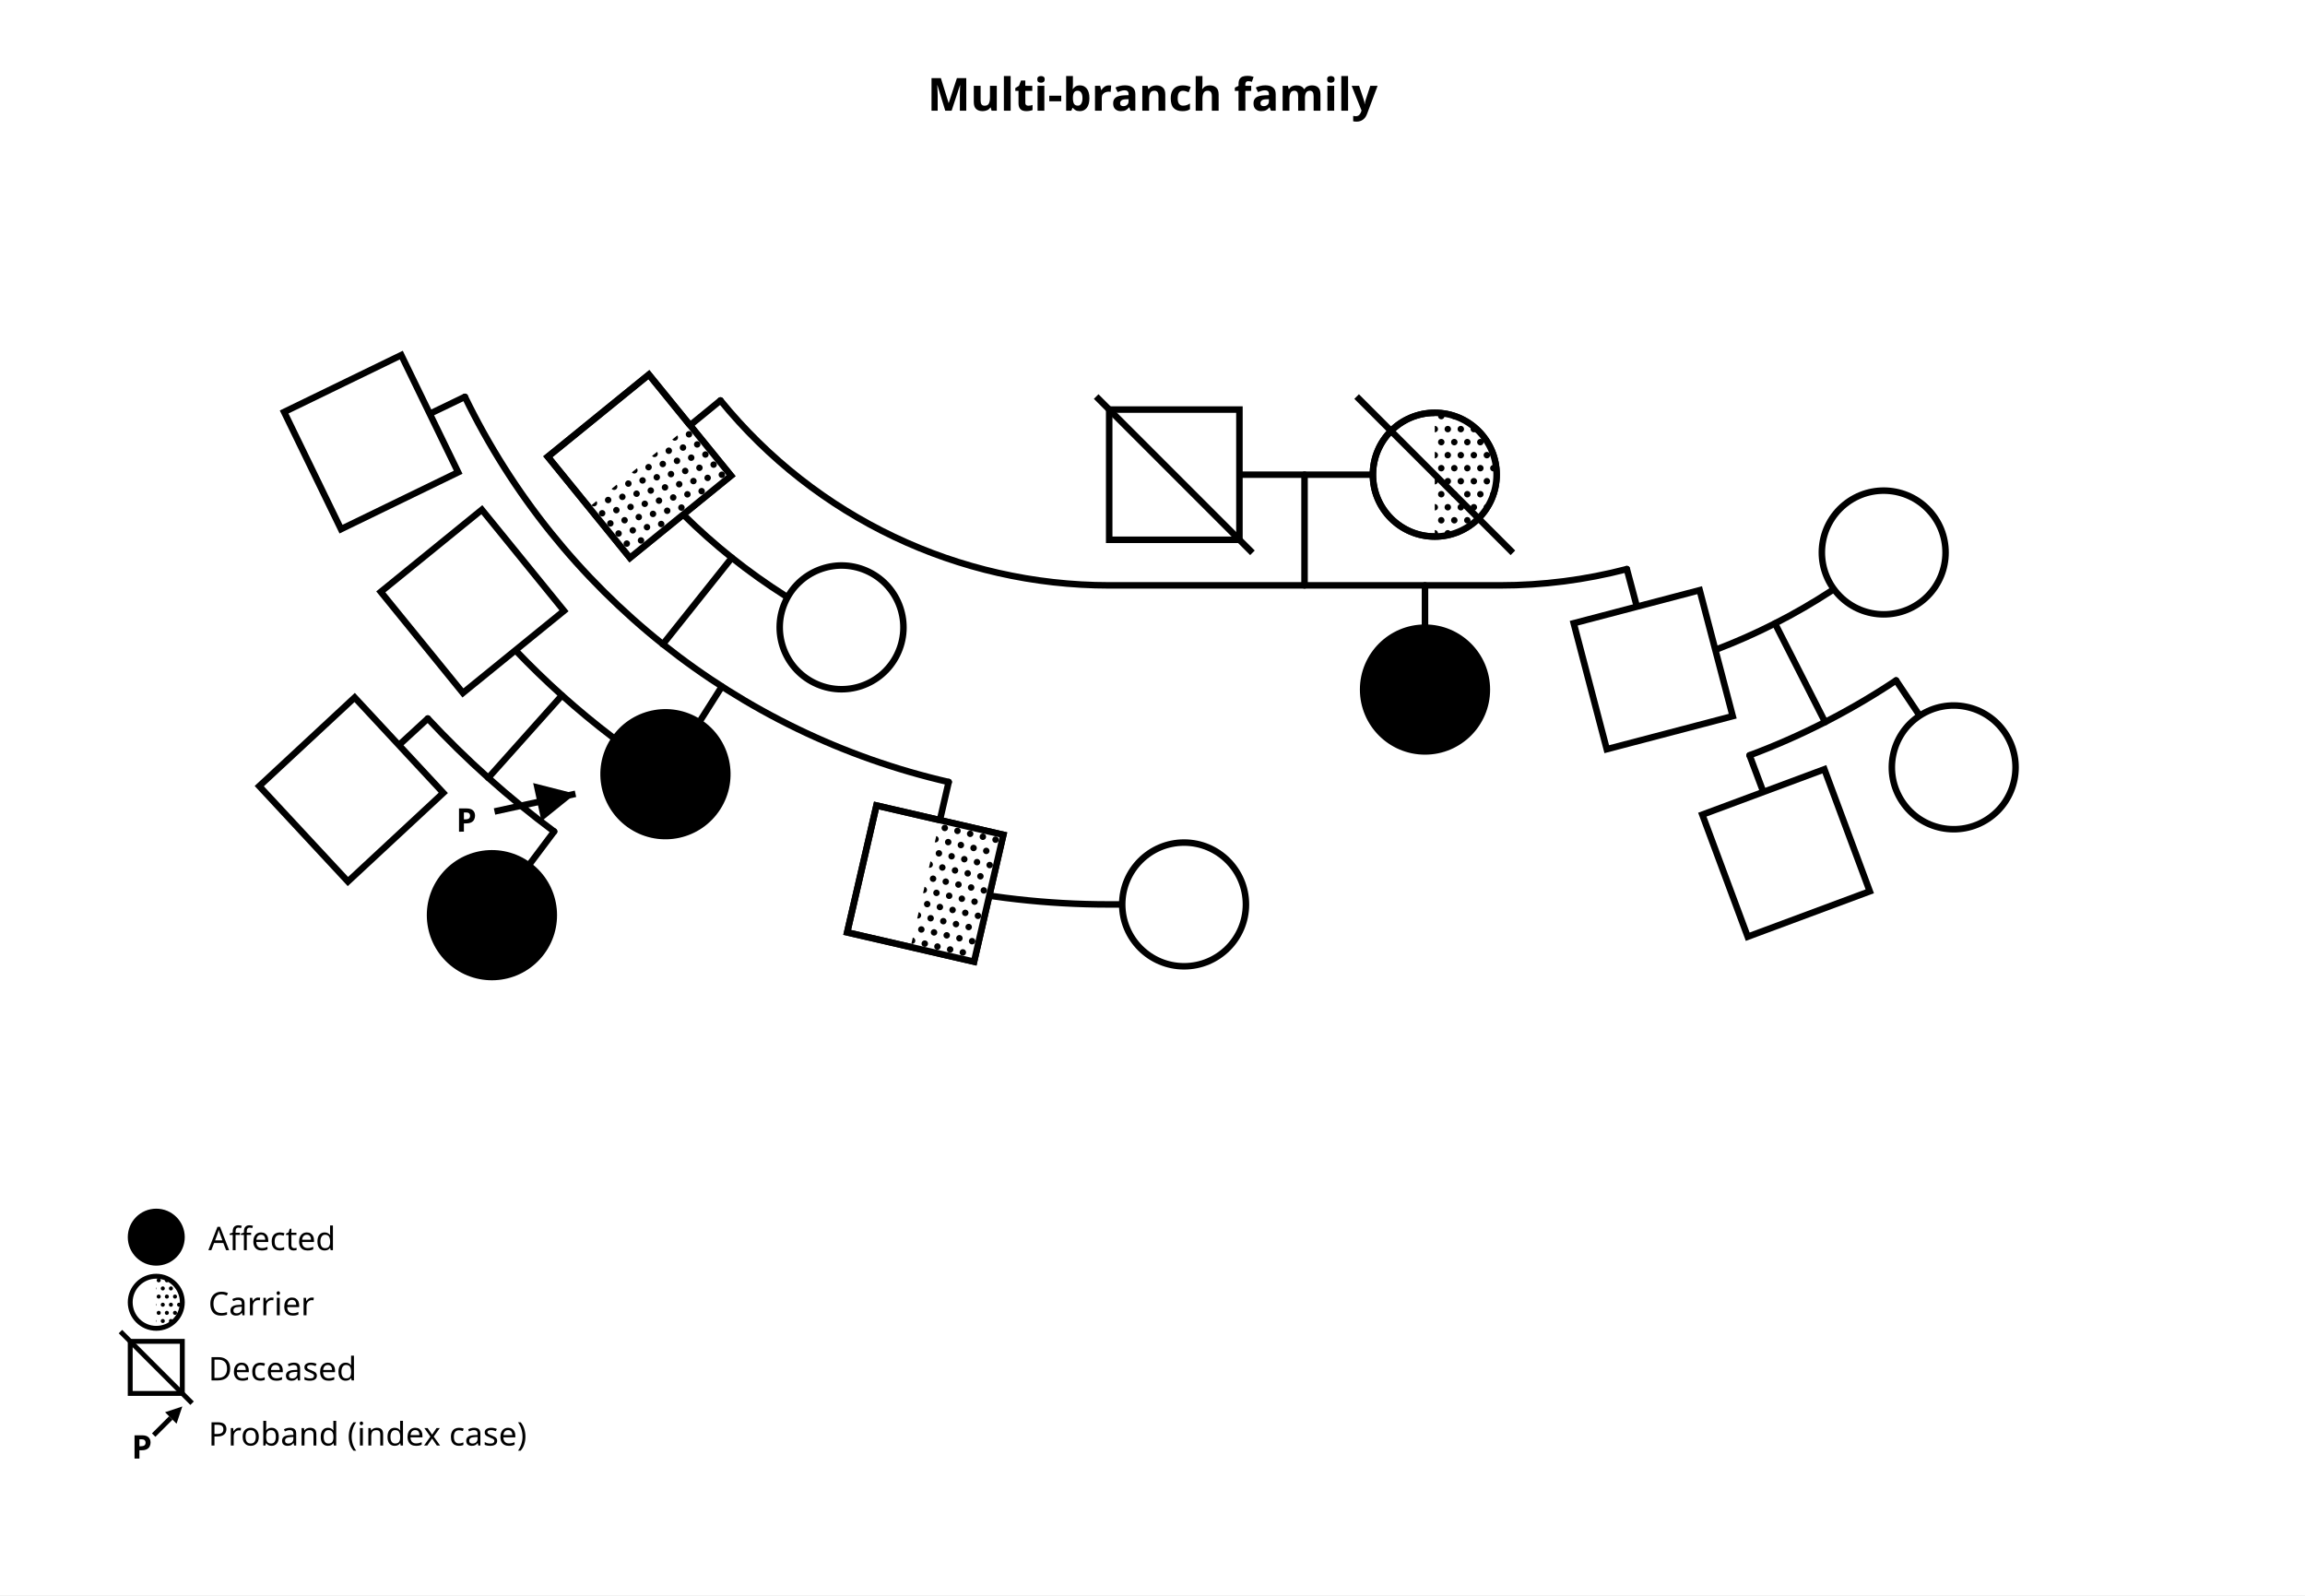
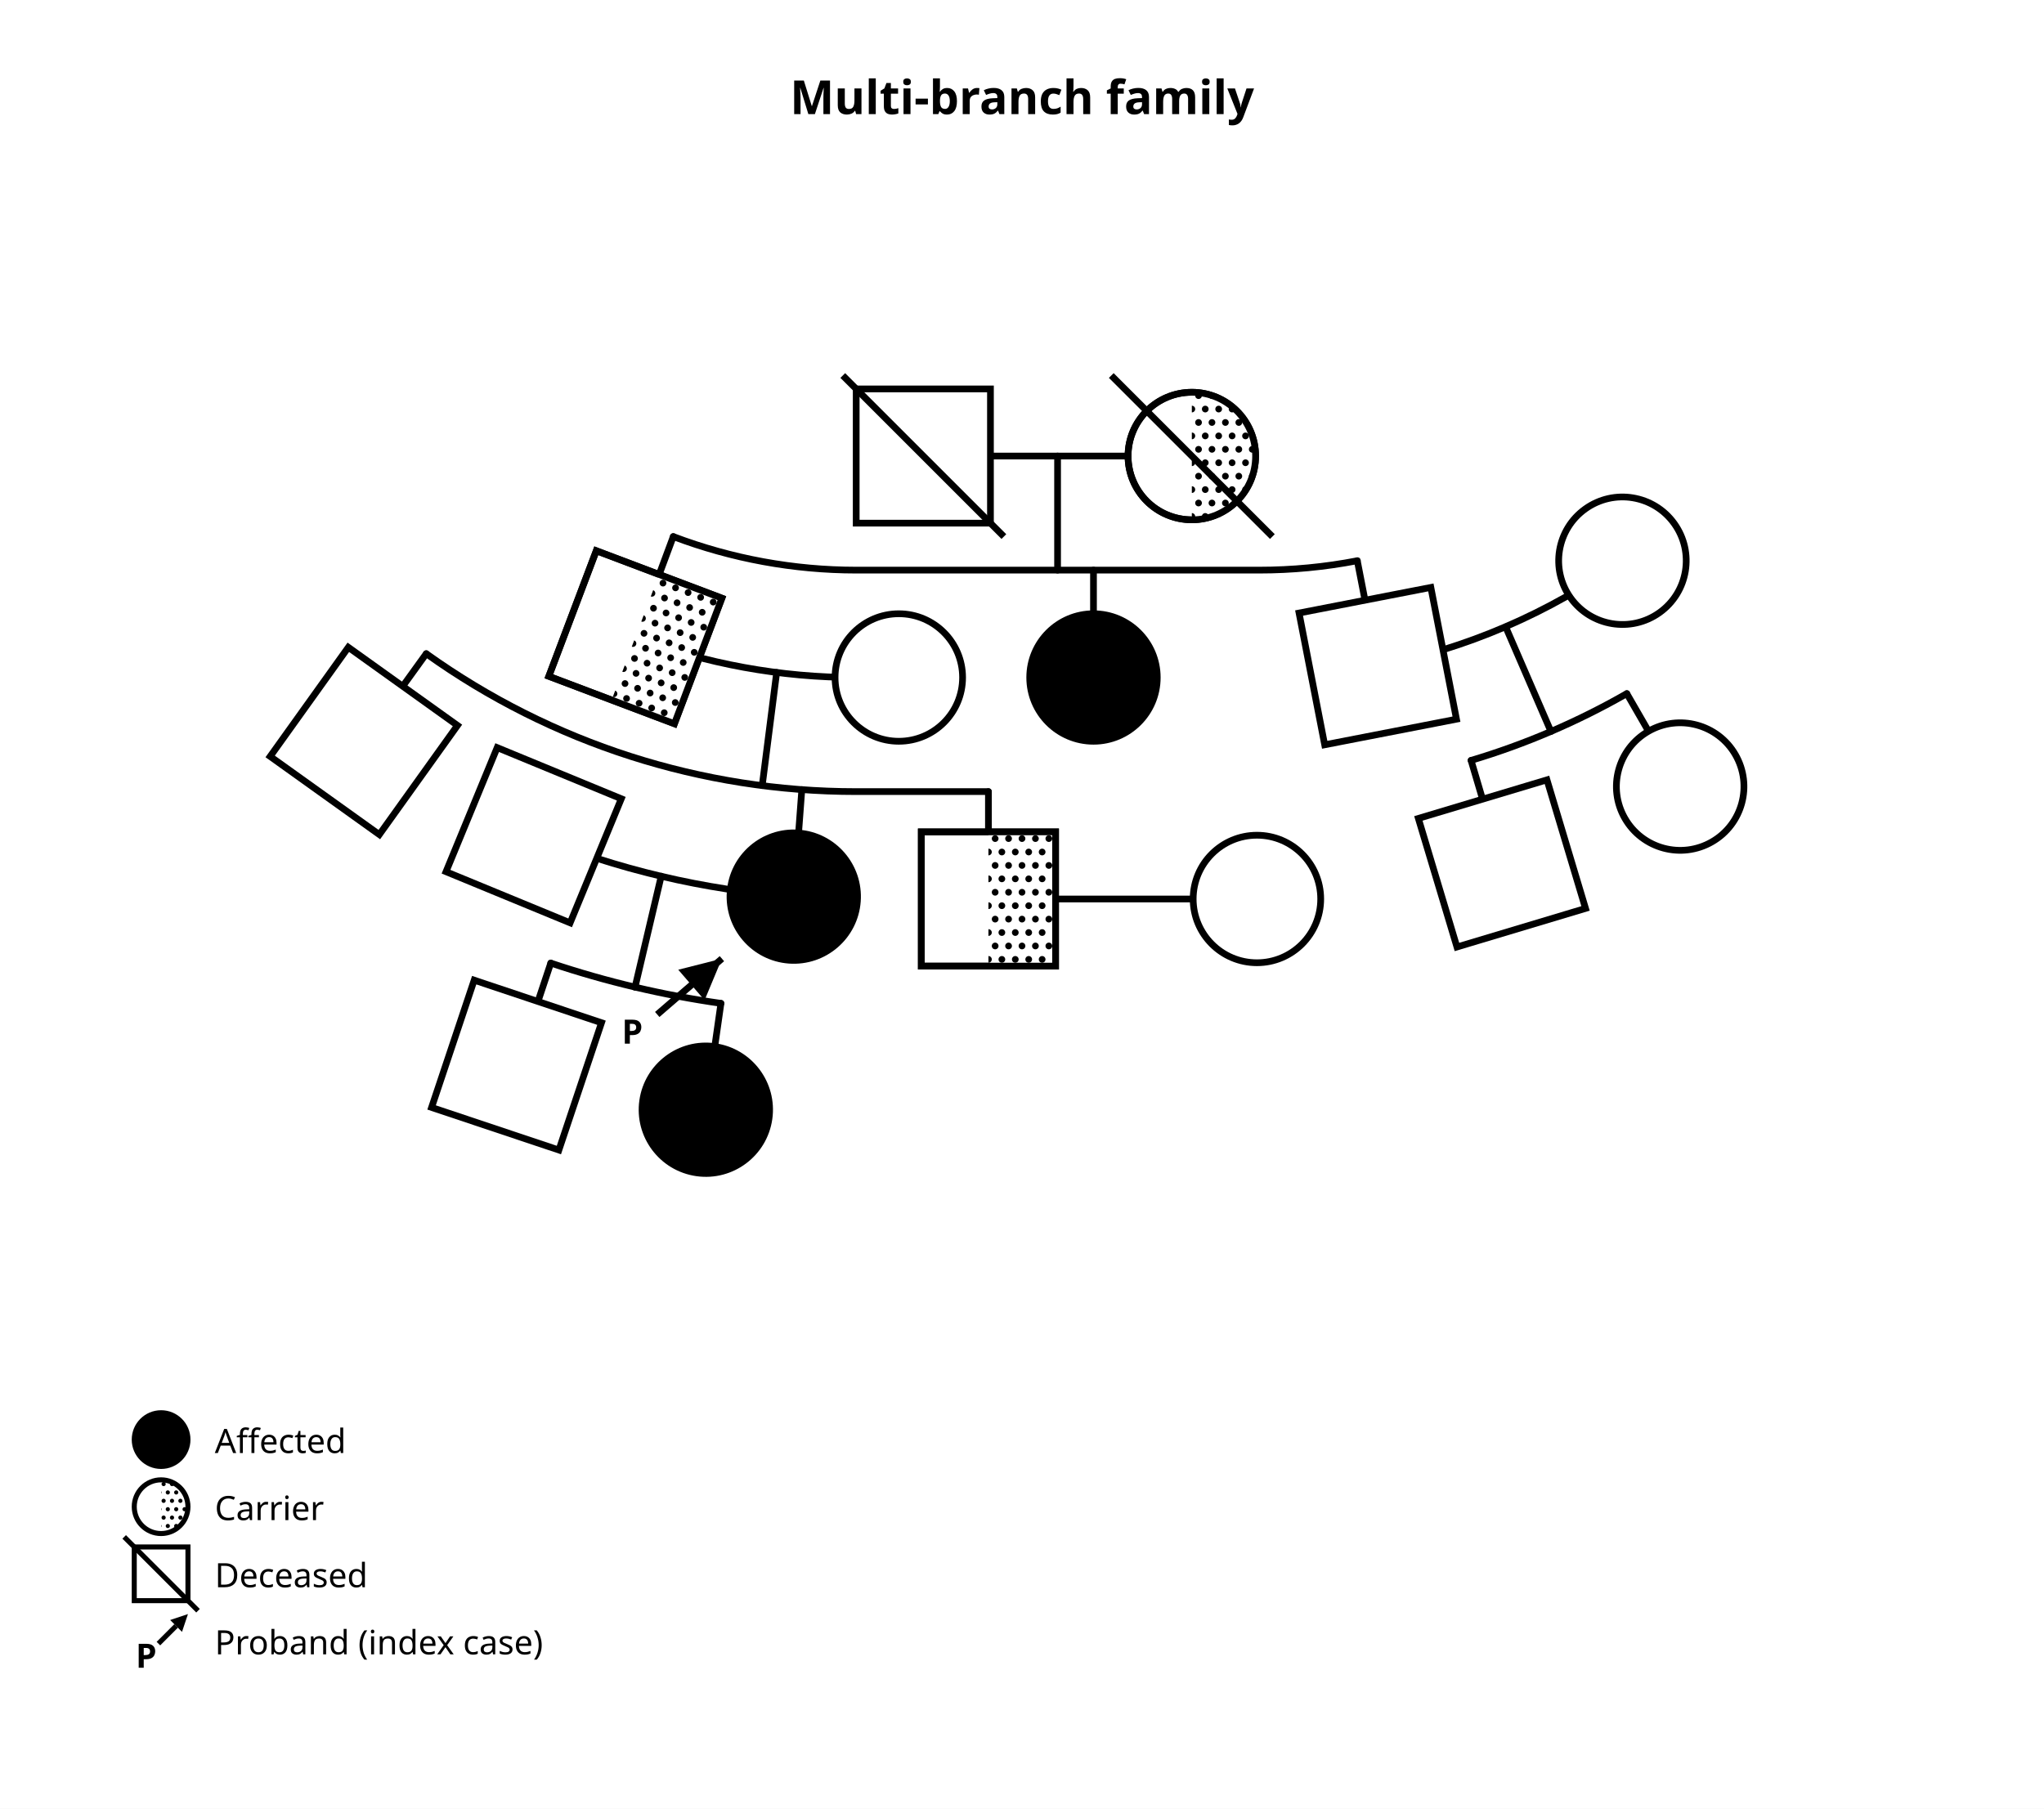
- <svg xmlns="http://www.w3.org/2000/svg" width="708" height="490" viewBox="0 0 708 490">
+ <svg xmlns="http://www.w3.org/2000/svg" width="609" height="539" viewBox="0 0 609 539">
  <defs>
    <marker id="proband-arrowhead" markerWidth="6" markerHeight="6" refX="6" refY="3" orient="auto">
      <path d="M 0 0 L 6 3 L 0 6 Z" fill="black" />
    </marker>
  </defs>
-   <rect width="708" height="490" fill="white" />
-   <text class="chart-title" x="354" y="34" text-anchor="middle" font-family="sans-serif" font-size="14" font-weight="bold" fill="black">Multi-branch family</text>
-   <g transform="translate(400.7 25.8)">
+   <rect width="609" height="539" fill="white" />
+   <text class="chart-title" x="304.5" y="34" text-anchor="middle" font-family="sans-serif" font-size="14" font-weight="bold" fill="black">Multi-branch family</text>
+   <g transform="translate(315.1 15.9)">
    <path d="M -40 120 L 40 120" fill="none" stroke="black" stroke-width="2" stroke-linecap="round" />
    <line x1="0" y1="120" x2="0" y2="154" fill="none" stroke="black" stroke-width="2" stroke-linecap="round" />
-     <path d="M -179.4 97.2 A 154 154 0 0 0 -60 154 L 60 154 A 154 154 0 0 0 99 149" fill="none" stroke="black" stroke-width="2" stroke-linecap="round" />
-     <line x1="-179.4" y1="97.2" x2="-188.7" y2="104.8" fill="none" stroke="black" stroke-width="2" stroke-linecap="round" />
-     <line x1="37" y1="154" x2="37" y2="166" fill="none" stroke="black" stroke-width="2" stroke-linecap="round" />
-     <line x1="99" y1="149" x2="102.1" y2="160.6" fill="none" stroke="black" stroke-width="2" stroke-linecap="round" />
-     <path d="M 107.1 179.9 A 186 186 0 0 0 177.9 143.9" fill="none" stroke="black" stroke-width="2" stroke-linecap="round" />
-     <line x1="144.5" y1="165.7" x2="159.9" y2="196" fill="none" stroke="black" stroke-width="2" stroke-linecap="round" />
-     <path d="M 136.7 206.2 A 220 220 0 0 0 181.7 183.2" fill="none" stroke="black" stroke-width="2" stroke-linecap="round" />
-     <line x1="136.7" y1="206.2" x2="140.9" y2="217.4" fill="none" stroke="black" stroke-width="2" stroke-linecap="round" />
-     <line x1="181.7" y1="183.2" x2="188.4" y2="193.2" fill="none" stroke="black" stroke-width="2" stroke-linecap="round" />
-     <path d="M -204.3 117.4 A 186 186 0 0 0 -142.2 166.9" fill="none" stroke="black" stroke-width="2" stroke-linecap="round" />
-     <line x1="-175.9" y1="145.5" x2="-197.1" y2="172.1" fill="none" stroke="black" stroke-width="2" stroke-linecap="round" />
-     <path d="M -257.9 96.1 A 220 220 0 0 0 -109.3 214.4" fill="none" stroke="black" stroke-width="2" stroke-linecap="round" />
-     <line x1="-257.9" y1="96.1" x2="-268.7" y2="101.3" fill="none" stroke="black" stroke-width="2" stroke-linecap="round" />
-     <line x1="-179" y1="185.1" x2="-185.4" y2="195.2" fill="none" stroke="black" stroke-width="2" stroke-linecap="round" />
-     <line x1="-109.3" y1="214.4" x2="-112" y2="226.1" fill="none" stroke="black" stroke-width="2" stroke-linecap="round" />
-     <path d="M -116.5 245.6 A 252 252 0 0 0 -60 252 L -37 252" fill="none" stroke="black" stroke-width="2" stroke-linecap="round" />
-     <path d="M -255.6 158.9 A 252 252 0 0 0 -196.3 212" fill="none" stroke="black" stroke-width="2" stroke-linecap="round" />
-     <line x1="-228.1" y1="187.8" x2="-250.7" y2="213.1" fill="none" stroke="black" stroke-width="2" stroke-linecap="round" />
-     <path d="M -269.3 194.9 A 286 286 0 0 0 -230.5 229.6" fill="none" stroke="black" stroke-width="2" stroke-linecap="round" />
-     <line x1="-269.3" y1="194.9" x2="-278.1" y2="203" fill="none" stroke="black" stroke-width="2" stroke-linecap="round" />
-     <line x1="-230.5" y1="229.6" x2="-237.7" y2="239.2" fill="none" stroke="black" stroke-width="2" stroke-linecap="round" />
+     <path d="M -114.5 144 A 154 154 0 0 0 -60 154 L 60 154 A 154 154 0 0 0 89.3 151.2" fill="none" stroke="black" stroke-width="2" stroke-linecap="round" />
+     <line x1="-114.5" y1="144" x2="-118.7" y2="155.3" fill="none" stroke="black" stroke-width="2" stroke-linecap="round" />
+     <line x1="10.7" y1="154" x2="10.7" y2="166" fill="none" stroke="black" stroke-width="2" stroke-linecap="round" />
+     <line x1="89.3" y1="151.2" x2="91.6" y2="163" fill="none" stroke="black" stroke-width="2" stroke-linecap="round" />
+     <path d="M 95.4 182.6 A 186 186 0 0 0 168.3 151.2" fill="none" stroke="black" stroke-width="2" stroke-linecap="round" />
+     <line x1="133.5" y1="170.9" x2="147" y2="202.1" fill="none" stroke="black" stroke-width="2" stroke-linecap="round" />
+     <path d="M 123.2 210.7 A 220 220 0 0 0 169.6 190.8" fill="none" stroke="black" stroke-width="2" stroke-linecap="round" />
+     <line x1="123.2" y1="210.7" x2="126.6" y2="222.2" fill="none" stroke="black" stroke-width="2" stroke-linecap="round" />
+     <line x1="169.6" y1="190.8" x2="175.6" y2="201.2" fill="none" stroke="black" stroke-width="2" stroke-linecap="round" />
+     <path d="M -125.8 174 A 186 186 0 0 0 -60 186 L -47.3 186" fill="none" stroke="black" stroke-width="2" stroke-linecap="round" />
+     <line x1="-83.7" y1="184.5" x2="-88" y2="218.2" fill="none" stroke="black" stroke-width="2" stroke-linecap="round" />
+     <path d="M -188.1 178.9 A 220 220 0 0 0 -60 220 L -20.6 220" fill="none" stroke="black" stroke-width="2" stroke-linecap="round" />
+     <line x1="-188.1" y1="178.9" x2="-195.1" y2="188.6" fill="none" stroke="black" stroke-width="2" stroke-linecap="round" />
+     <line x1="-76.2" y1="219.4" x2="-77.1" y2="231.4" fill="none" stroke="black" stroke-width="2" stroke-linecap="round" />
+     <line x1="-20.6" y1="220" x2="-20.6" y2="232" fill="none" stroke="black" stroke-width="2" stroke-linecap="round" />
+     <path d="M -20.6 252 L 59.4 252" fill="none" stroke="black" stroke-width="2" stroke-linecap="round" />
+     <path d="M -156.1 233 A 252 252 0 0 0 -78.6 251.3" fill="none" stroke="black" stroke-width="2" stroke-linecap="round" />
+     <line x1="-118.1" y1="245.2" x2="-125.9" y2="278.3" fill="none" stroke="black" stroke-width="2" stroke-linecap="round" />
+     <path d="M -151 271.1 A 286 286 0 0 0 -100.3 283.1" fill="none" stroke="black" stroke-width="2" stroke-linecap="round" />
+     <line x1="-151" y1="271.1" x2="-154.8" y2="282.5" fill="none" stroke="black" stroke-width="2" stroke-linecap="round" />
+     <line x1="-100.3" y1="283.1" x2="-102" y2="295" fill="none" stroke="black" stroke-width="2" stroke-linecap="round" />
    <g data-id="i1a" transform="translate(-40 120) rotate(0)">
      <rect x="-20" y="-20" width="40" height="40" stroke="black" stroke-width="2" fill="white" />
      <line x1="-24" y1="-24" x2="24" y2="24" stroke="black" stroke-width="2" />
    </g>
    <g data-id="i1b" transform="translate(40 120) rotate(0)">
      <clipPath id="symbol-clip-1">
        <circle cx="0" cy="0" r="19" />
      </clipPath>
      <circle cx="0" cy="0" r="19" stroke="black" stroke-width="2" fill="white" />
      <clipPath id="symbol-clip-1-s0">
        <path d="M 0 0 L 0 -40 A 40 40 0 0 1 0 40 Z" />
      </clipPath>
      <path d="M 0 0 L 0 -40 A 40 40 0 0 1 0 40 Z" fill="white" clip-path="url(#symbol-clip-1)" />
      <g clip-path="url(#symbol-clip-1)">
        <path d="M-19 -18a1 1 0 1 0 2 0a1 1 0 1 0 -2 0M-15 -18a1 1 0 1 0 2 0a1 1 0 1 0 -2 0M-11 -18a1 1 0 1 0 2 0a1 1 0 1 0 -2 0M-7 -18a1 1 0 1 0 2 0a1 1 0 1 0 -2 0M-3 -18a1 1 0 1 0 2 0a1 1 0 1 0 -2 0M1 -18a1 1 0 1 0 2 0a1 1 0 1 0 -2 0M5 -18a1 1 0 1 0 2 0a1 1 0 1 0 -2 0M9 -18a1 1 0 1 0 2 0a1 1 0 1 0 -2 0M13 -18a1 1 0 1 0 2 0a1 1 0 1 0 -2 0M17 -18a1 1 0 1 0 2 0a1 1 0 1 0 -2 0M-17 -14a1 1 0 1 0 2 0a1 1 0 1 0 -2 0M-13 -14a1 1 0 1 0 2 0a1 1 0 1 0 -2 0M-9 -14a1 1 0 1 0 2 0a1 1 0 1 0 -2 0M-5 -14a1 1 0 1 0 2 0a1 1 0 1 0 -2 0M-1 -14a1 1 0 1 0 2 0a1 1 0 1 0 -2 0M3 -14a1 1 0 1 0 2 0a1 1 0 1 0 -2 0M7 -14a1 1 0 1 0 2 0a1 1 0 1 0 -2 0M11 -14a1 1 0 1 0 2 0a1 1 0 1 0 -2 0M15 -14a1 1 0 1 0 2 0a1 1 0 1 0 -2 0M-19 -10a1 1 0 1 0 2 0a1 1 0 1 0 -2 0M-15 -10a1 1 0 1 0 2 0a1 1 0 1 0 -2 0M-11 -10a1 1 0 1 0 2 0a1 1 0 1 0 -2 0M-7 -10a1 1 0 1 0 2 0a1 1 0 1 0 -2 0M-3 -10a1 1 0 1 0 2 0a1 1 0 1 0 -2 0M1 -10a1 1 0 1 0 2 0a1 1 0 1 0 -2 0M5 -10a1 1 0 1 0 2 0a1 1 0 1 0 -2 0M9 -10a1 1 0 1 0 2 0a1 1 0 1 0 -2 0M13 -10a1 1 0 1 0 2 0a1 1 0 1 0 -2 0M17 -10a1 1 0 1 0 2 0a1 1 0 1 0 -2 0M-17 -6a1 1 0 1 0 2 0a1 1 0 1 0 -2 0M-13 -6a1 1 0 1 0 2 0a1 1 0 1 0 -2 0M-9 -6a1 1 0 1 0 2 0a1 1 0 1 0 -2 0M-5 -6a1 1 0 1 0 2 0a1 1 0 1 0 -2 0M-1 -6a1 1 0 1 0 2 0a1 1 0 1 0 -2 0M3 -6a1 1 0 1 0 2 0a1 1 0 1 0 -2 0M7 -6a1 1 0 1 0 2 0a1 1 0 1 0 -2 0M11 -6a1 1 0 1 0 2 0a1 1 0 1 0 -2 0M15 -6a1 1 0 1 0 2 0a1 1 0 1 0 -2 0M-19 -2a1 1 0 1 0 2 0a1 1 0 1 0 -2 0M-15 -2a1 1 0 1 0 2 0a1 1 0 1 0 -2 0M-11 -2a1 1 0 1 0 2 0a1 1 0 1 0 -2 0M-7 -2a1 1 0 1 0 2 0a1 1 0 1 0 -2 0M-3 -2a1 1 0 1 0 2 0a1 1 0 1 0 -2 0M1 -2a1 1 0 1 0 2 0a1 1 0 1 0 -2 0M5 -2a1 1 0 1 0 2 0a1 1 0 1 0 -2 0M9 -2a1 1 0 1 0 2 0a1 1 0 1 0 -2 0M13 -2a1 1 0 1 0 2 0a1 1 0 1 0 -2 0M17 -2a1 1 0 1 0 2 0a1 1 0 1 0 -2 0M-17 2a1 1 0 1 0 2 0a1 1 0 1 0 -2 0M-13 2a1 1 0 1 0 2 0a1 1 0 1 0 -2 0M-9 2a1 1 0 1 0 2 0a1 1 0 1 0 -2 0M-5 2a1 1 0 1 0 2 0a1 1 0 1 0 -2 0M-1 2a1 1 0 1 0 2 0a1 1 0 1 0 -2 0M3 2a1 1 0 1 0 2 0a1 1 0 1 0 -2 0M7 2a1 1 0 1 0 2 0a1 1 0 1 0 -2 0M11 2a1 1 0 1 0 2 0a1 1 0 1 0 -2 0M15 2a1 1 0 1 0 2 0a1 1 0 1 0 -2 0M-19 6a1 1 0 1 0 2 0a1 1 0 1 0 -2 0M-15 6a1 1 0 1 0 2 0a1 1 0 1 0 -2 0M-11 6a1 1 0 1 0 2 0a1 1 0 1 0 -2 0M-7 6a1 1 0 1 0 2 0a1 1 0 1 0 -2 0M-3 6a1 1 0 1 0 2 0a1 1 0 1 0 -2 0M1 6a1 1 0 1 0 2 0a1 1 0 1 0 -2 0M5 6a1 1 0 1 0 2 0a1 1 0 1 0 -2 0M9 6a1 1 0 1 0 2 0a1 1 0 1 0 -2 0M13 6a1 1 0 1 0 2 0a1 1 0 1 0 -2 0M17 6a1 1 0 1 0 2 0a1 1 0 1 0 -2 0M-17 10a1 1 0 1 0 2 0a1 1 0 1 0 -2 0M-13 10a1 1 0 1 0 2 0a1 1 0 1 0 -2 0M-9 10a1 1 0 1 0 2 0a1 1 0 1 0 -2 0M-5 10a1 1 0 1 0 2 0a1 1 0 1 0 -2 0M-1 10a1 1 0 1 0 2 0a1 1 0 1 0 -2 0M3 10a1 1 0 1 0 2 0a1 1 0 1 0 -2 0M7 10a1 1 0 1 0 2 0a1 1 0 1 0 -2 0M11 10a1 1 0 1 0 2 0a1 1 0 1 0 -2 0M15 10a1 1 0 1 0 2 0a1 1 0 1 0 -2 0M-19 14a1 1 0 1 0 2 0a1 1 0 1 0 -2 0M-15 14a1 1 0 1 0 2 0a1 1 0 1 0 -2 0M-11 14a1 1 0 1 0 2 0a1 1 0 1 0 -2 0M-7 14a1 1 0 1 0 2 0a1 1 0 1 0 -2 0M-3 14a1 1 0 1 0 2 0a1 1 0 1 0 -2 0M1 14a1 1 0 1 0 2 0a1 1 0 1 0 -2 0M5 14a1 1 0 1 0 2 0a1 1 0 1 0 -2 0M9 14a1 1 0 1 0 2 0a1 1 0 1 0 -2 0M13 14a1 1 0 1 0 2 0a1 1 0 1 0 -2 0M17 14a1 1 0 1 0 2 0a1 1 0 1 0 -2 0M-17 18a1 1 0 1 0 2 0a1 1 0 1 0 -2 0M-13 18a1 1 0 1 0 2 0a1 1 0 1 0 -2 0M-9 18a1 1 0 1 0 2 0a1 1 0 1 0 -2 0M-5 18a1 1 0 1 0 2 0a1 1 0 1 0 -2 0M-1 18a1 1 0 1 0 2 0a1 1 0 1 0 -2 0M3 18a1 1 0 1 0 2 0a1 1 0 1 0 -2 0M7 18a1 1 0 1 0 2 0a1 1 0 1 0 -2 0M11 18a1 1 0 1 0 2 0a1 1 0 1 0 -2 0M15 18a1 1 0 1 0 2 0a1 1 0 1 0 -2 0" fill="#000000" clip-path="url(#symbol-clip-1-s0)" />
      </g>
      <circle cx="0" cy="0" r="19" stroke="black" stroke-width="2" fill="none" />
      <line x1="-24" y1="-24" x2="24" y2="24" stroke="black" stroke-width="2" />
    </g>
-     <g data-id="i2d" transform="translate(107.1 179.9) rotate(-14.7)">
+     <g data-id="i2d" transform="translate(95.4 182.6) rotate(-11)">
      <rect x="-20" y="-20" width="40" height="40" stroke="black" stroke-width="2" fill="white" />
    </g>
-     <g data-id="i2e" transform="translate(177.9 143.9) rotate(-39.3)">
+     <g data-id="i2e" transform="translate(168.3 151.2) rotate(-35.6)">
      <circle cx="0" cy="0" r="19" stroke="black" stroke-width="2" fill="white" />
    </g>
-     <g data-id="i3e" transform="translate(199.4 209.9) rotate(-33.6)">
+     <g data-id="i3e" transform="translate(185.5 218.5) rotate(-29.9)">
      <circle cx="0" cy="0" r="19" stroke="black" stroke-width="2" fill="white" />
    </g>
-     <g data-id="i3d" transform="translate(147.9 236.2) rotate(-20.4)">
+     <g data-id="i3d" transform="translate(132.4 241.4) rotate(-16.7)">
      <rect x="-20" y="-20" width="40" height="40" stroke="black" stroke-width="2" fill="white" />
    </g>
-     <g data-id="i2c" transform="translate(37 186) rotate(0)">
+     <g data-id="i2c" transform="translate(10.7 186) rotate(0)">
      <circle cx="0" cy="0" r="19" stroke="black" stroke-width="2" fill="black" />
    </g>
-     <g data-id="i2a" transform="translate(-204.3 117.4) rotate(50.9)">
+     <g data-id="i2a" transform="translate(-125.8 174) rotate(20.7)">
      <clipPath id="symbol-clip-7">
        <rect x="-20" y="-20" width="40" height="40" />
      </clipPath>
      <rect x="-20" y="-20" width="40" height="40" stroke="black" stroke-width="2" fill="white" />
      <clipPath id="symbol-clip-7-s0">
        <path d="M 0 0 L 0 -40 A 40 40 0 0 1 0 40 Z" />
      </clipPath>
      <path d="M 0 0 L 0 -40 A 40 40 0 0 1 0 40 Z" fill="white" clip-path="url(#symbol-clip-7)" />
      <g clip-path="url(#symbol-clip-7)">
        <path d="M-19 -18a1 1 0 1 0 2 0a1 1 0 1 0 -2 0M-15 -18a1 1 0 1 0 2 0a1 1 0 1 0 -2 0M-11 -18a1 1 0 1 0 2 0a1 1 0 1 0 -2 0M-7 -18a1 1 0 1 0 2 0a1 1 0 1 0 -2 0M-3 -18a1 1 0 1 0 2 0a1 1 0 1 0 -2 0M1 -18a1 1 0 1 0 2 0a1 1 0 1 0 -2 0M5 -18a1 1 0 1 0 2 0a1 1 0 1 0 -2 0M9 -18a1 1 0 1 0 2 0a1 1 0 1 0 -2 0M13 -18a1 1 0 1 0 2 0a1 1 0 1 0 -2 0M17 -18a1 1 0 1 0 2 0a1 1 0 1 0 -2 0M-17 -14a1 1 0 1 0 2 0a1 1 0 1 0 -2 0M-13 -14a1 1 0 1 0 2 0a1 1 0 1 0 -2 0M-9 -14a1 1 0 1 0 2 0a1 1 0 1 0 -2 0M-5 -14a1 1 0 1 0 2 0a1 1 0 1 0 -2 0M-1 -14a1 1 0 1 0 2 0a1 1 0 1 0 -2 0M3 -14a1 1 0 1 0 2 0a1 1 0 1 0 -2 0M7 -14a1 1 0 1 0 2 0a1 1 0 1 0 -2 0M11 -14a1 1 0 1 0 2 0a1 1 0 1 0 -2 0M15 -14a1 1 0 1 0 2 0a1 1 0 1 0 -2 0M-19 -10a1 1 0 1 0 2 0a1 1 0 1 0 -2 0M-15 -10a1 1 0 1 0 2 0a1 1 0 1 0 -2 0M-11 -10a1 1 0 1 0 2 0a1 1 0 1 0 -2 0M-7 -10a1 1 0 1 0 2 0a1 1 0 1 0 -2 0M-3 -10a1 1 0 1 0 2 0a1 1 0 1 0 -2 0M1 -10a1 1 0 1 0 2 0a1 1 0 1 0 -2 0M5 -10a1 1 0 1 0 2 0a1 1 0 1 0 -2 0M9 -10a1 1 0 1 0 2 0a1 1 0 1 0 -2 0M13 -10a1 1 0 1 0 2 0a1 1 0 1 0 -2 0M17 -10a1 1 0 1 0 2 0a1 1 0 1 0 -2 0M-17 -6a1 1 0 1 0 2 0a1 1 0 1 0 -2 0M-13 -6a1 1 0 1 0 2 0a1 1 0 1 0 -2 0M-9 -6a1 1 0 1 0 2 0a1 1 0 1 0 -2 0M-5 -6a1 1 0 1 0 2 0a1 1 0 1 0 -2 0M-1 -6a1 1 0 1 0 2 0a1 1 0 1 0 -2 0M3 -6a1 1 0 1 0 2 0a1 1 0 1 0 -2 0M7 -6a1 1 0 1 0 2 0a1 1 0 1 0 -2 0M11 -6a1 1 0 1 0 2 0a1 1 0 1 0 -2 0M15 -6a1 1 0 1 0 2 0a1 1 0 1 0 -2 0M-19 -2a1 1 0 1 0 2 0a1 1 0 1 0 -2 0M-15 -2a1 1 0 1 0 2 0a1 1 0 1 0 -2 0M-11 -2a1 1 0 1 0 2 0a1 1 0 1 0 -2 0M-7 -2a1 1 0 1 0 2 0a1 1 0 1 0 -2 0M-3 -2a1 1 0 1 0 2 0a1 1 0 1 0 -2 0M1 -2a1 1 0 1 0 2 0a1 1 0 1 0 -2 0M5 -2a1 1 0 1 0 2 0a1 1 0 1 0 -2 0M9 -2a1 1 0 1 0 2 0a1 1 0 1 0 -2 0M13 -2a1 1 0 1 0 2 0a1 1 0 1 0 -2 0M17 -2a1 1 0 1 0 2 0a1 1 0 1 0 -2 0M-17 2a1 1 0 1 0 2 0a1 1 0 1 0 -2 0M-13 2a1 1 0 1 0 2 0a1 1 0 1 0 -2 0M-9 2a1 1 0 1 0 2 0a1 1 0 1 0 -2 0M-5 2a1 1 0 1 0 2 0a1 1 0 1 0 -2 0M-1 2a1 1 0 1 0 2 0a1 1 0 1 0 -2 0M3 2a1 1 0 1 0 2 0a1 1 0 1 0 -2 0M7 2a1 1 0 1 0 2 0a1 1 0 1 0 -2 0M11 2a1 1 0 1 0 2 0a1 1 0 1 0 -2 0M15 2a1 1 0 1 0 2 0a1 1 0 1 0 -2 0M-19 6a1 1 0 1 0 2 0a1 1 0 1 0 -2 0M-15 6a1 1 0 1 0 2 0a1 1 0 1 0 -2 0M-11 6a1 1 0 1 0 2 0a1 1 0 1 0 -2 0M-7 6a1 1 0 1 0 2 0a1 1 0 1 0 -2 0M-3 6a1 1 0 1 0 2 0a1 1 0 1 0 -2 0M1 6a1 1 0 1 0 2 0a1 1 0 1 0 -2 0M5 6a1 1 0 1 0 2 0a1 1 0 1 0 -2 0M9 6a1 1 0 1 0 2 0a1 1 0 1 0 -2 0M13 6a1 1 0 1 0 2 0a1 1 0 1 0 -2 0M17 6a1 1 0 1 0 2 0a1 1 0 1 0 -2 0M-17 10a1 1 0 1 0 2 0a1 1 0 1 0 -2 0M-13 10a1 1 0 1 0 2 0a1 1 0 1 0 -2 0M-9 10a1 1 0 1 0 2 0a1 1 0 1 0 -2 0M-5 10a1 1 0 1 0 2 0a1 1 0 1 0 -2 0M-1 10a1 1 0 1 0 2 0a1 1 0 1 0 -2 0M3 10a1 1 0 1 0 2 0a1 1 0 1 0 -2 0M7 10a1 1 0 1 0 2 0a1 1 0 1 0 -2 0M11 10a1 1 0 1 0 2 0a1 1 0 1 0 -2 0M15 10a1 1 0 1 0 2 0a1 1 0 1 0 -2 0M-19 14a1 1 0 1 0 2 0a1 1 0 1 0 -2 0M-15 14a1 1 0 1 0 2 0a1 1 0 1 0 -2 0M-11 14a1 1 0 1 0 2 0a1 1 0 1 0 -2 0M-7 14a1 1 0 1 0 2 0a1 1 0 1 0 -2 0M-3 14a1 1 0 1 0 2 0a1 1 0 1 0 -2 0M1 14a1 1 0 1 0 2 0a1 1 0 1 0 -2 0M5 14a1 1 0 1 0 2 0a1 1 0 1 0 -2 0M9 14a1 1 0 1 0 2 0a1 1 0 1 0 -2 0M13 14a1 1 0 1 0 2 0a1 1 0 1 0 -2 0M17 14a1 1 0 1 0 2 0a1 1 0 1 0 -2 0M-17 18a1 1 0 1 0 2 0a1 1 0 1 0 -2 0M-13 18a1 1 0 1 0 2 0a1 1 0 1 0 -2 0M-9 18a1 1 0 1 0 2 0a1 1 0 1 0 -2 0M-5 18a1 1 0 1 0 2 0a1 1 0 1 0 -2 0M-1 18a1 1 0 1 0 2 0a1 1 0 1 0 -2 0M3 18a1 1 0 1 0 2 0a1 1 0 1 0 -2 0M7 18a1 1 0 1 0 2 0a1 1 0 1 0 -2 0M11 18a1 1 0 1 0 2 0a1 1 0 1 0 -2 0M15 18a1 1 0 1 0 2 0a1 1 0 1 0 -2 0" fill="#000000" clip-path="url(#symbol-clip-7-s0)" />
      </g>
      <rect x="-20" y="-20" width="40" height="40" stroke="black" stroke-width="2" fill="none" />
    </g>
-     <g data-id="i2b" transform="translate(-142.2 166.9) rotate(26.2)">
+     <g data-id="i2b" transform="translate(-47.3 186) rotate(0)">
      <circle cx="0" cy="0" r="19" stroke="black" stroke-width="2" fill="white" />
    </g>
-     <g data-id="i3c" transform="translate(-116.5 245.6) rotate(13)">
+     <g data-id="i3c" transform="translate(-20.6 252) rotate(0)">
      <clipPath id="symbol-clip-9">
        <rect x="-20" y="-20" width="40" height="40" />
      </clipPath>
      <rect x="-20" y="-20" width="40" height="40" stroke="black" stroke-width="2" fill="white" />
      <clipPath id="symbol-clip-9-s0">
        <path d="M 0 0 L 0 -40 A 40 40 0 0 1 0 40 Z" />
      </clipPath>
      <path d="M 0 0 L 0 -40 A 40 40 0 0 1 0 40 Z" fill="white" clip-path="url(#symbol-clip-9)" />
      <g clip-path="url(#symbol-clip-9)">
        <path d="M-19 -18a1 1 0 1 0 2 0a1 1 0 1 0 -2 0M-15 -18a1 1 0 1 0 2 0a1 1 0 1 0 -2 0M-11 -18a1 1 0 1 0 2 0a1 1 0 1 0 -2 0M-7 -18a1 1 0 1 0 2 0a1 1 0 1 0 -2 0M-3 -18a1 1 0 1 0 2 0a1 1 0 1 0 -2 0M1 -18a1 1 0 1 0 2 0a1 1 0 1 0 -2 0M5 -18a1 1 0 1 0 2 0a1 1 0 1 0 -2 0M9 -18a1 1 0 1 0 2 0a1 1 0 1 0 -2 0M13 -18a1 1 0 1 0 2 0a1 1 0 1 0 -2 0M17 -18a1 1 0 1 0 2 0a1 1 0 1 0 -2 0M-17 -14a1 1 0 1 0 2 0a1 1 0 1 0 -2 0M-13 -14a1 1 0 1 0 2 0a1 1 0 1 0 -2 0M-9 -14a1 1 0 1 0 2 0a1 1 0 1 0 -2 0M-5 -14a1 1 0 1 0 2 0a1 1 0 1 0 -2 0M-1 -14a1 1 0 1 0 2 0a1 1 0 1 0 -2 0M3 -14a1 1 0 1 0 2 0a1 1 0 1 0 -2 0M7 -14a1 1 0 1 0 2 0a1 1 0 1 0 -2 0M11 -14a1 1 0 1 0 2 0a1 1 0 1 0 -2 0M15 -14a1 1 0 1 0 2 0a1 1 0 1 0 -2 0M-19 -10a1 1 0 1 0 2 0a1 1 0 1 0 -2 0M-15 -10a1 1 0 1 0 2 0a1 1 0 1 0 -2 0M-11 -10a1 1 0 1 0 2 0a1 1 0 1 0 -2 0M-7 -10a1 1 0 1 0 2 0a1 1 0 1 0 -2 0M-3 -10a1 1 0 1 0 2 0a1 1 0 1 0 -2 0M1 -10a1 1 0 1 0 2 0a1 1 0 1 0 -2 0M5 -10a1 1 0 1 0 2 0a1 1 0 1 0 -2 0M9 -10a1 1 0 1 0 2 0a1 1 0 1 0 -2 0M13 -10a1 1 0 1 0 2 0a1 1 0 1 0 -2 0M17 -10a1 1 0 1 0 2 0a1 1 0 1 0 -2 0M-17 -6a1 1 0 1 0 2 0a1 1 0 1 0 -2 0M-13 -6a1 1 0 1 0 2 0a1 1 0 1 0 -2 0M-9 -6a1 1 0 1 0 2 0a1 1 0 1 0 -2 0M-5 -6a1 1 0 1 0 2 0a1 1 0 1 0 -2 0M-1 -6a1 1 0 1 0 2 0a1 1 0 1 0 -2 0M3 -6a1 1 0 1 0 2 0a1 1 0 1 0 -2 0M7 -6a1 1 0 1 0 2 0a1 1 0 1 0 -2 0M11 -6a1 1 0 1 0 2 0a1 1 0 1 0 -2 0M15 -6a1 1 0 1 0 2 0a1 1 0 1 0 -2 0M-19 -2a1 1 0 1 0 2 0a1 1 0 1 0 -2 0M-15 -2a1 1 0 1 0 2 0a1 1 0 1 0 -2 0M-11 -2a1 1 0 1 0 2 0a1 1 0 1 0 -2 0M-7 -2a1 1 0 1 0 2 0a1 1 0 1 0 -2 0M-3 -2a1 1 0 1 0 2 0a1 1 0 1 0 -2 0M1 -2a1 1 0 1 0 2 0a1 1 0 1 0 -2 0M5 -2a1 1 0 1 0 2 0a1 1 0 1 0 -2 0M9 -2a1 1 0 1 0 2 0a1 1 0 1 0 -2 0M13 -2a1 1 0 1 0 2 0a1 1 0 1 0 -2 0M17 -2a1 1 0 1 0 2 0a1 1 0 1 0 -2 0M-17 2a1 1 0 1 0 2 0a1 1 0 1 0 -2 0M-13 2a1 1 0 1 0 2 0a1 1 0 1 0 -2 0M-9 2a1 1 0 1 0 2 0a1 1 0 1 0 -2 0M-5 2a1 1 0 1 0 2 0a1 1 0 1 0 -2 0M-1 2a1 1 0 1 0 2 0a1 1 0 1 0 -2 0M3 2a1 1 0 1 0 2 0a1 1 0 1 0 -2 0M7 2a1 1 0 1 0 2 0a1 1 0 1 0 -2 0M11 2a1 1 0 1 0 2 0a1 1 0 1 0 -2 0M15 2a1 1 0 1 0 2 0a1 1 0 1 0 -2 0M-19 6a1 1 0 1 0 2 0a1 1 0 1 0 -2 0M-15 6a1 1 0 1 0 2 0a1 1 0 1 0 -2 0M-11 6a1 1 0 1 0 2 0a1 1 0 1 0 -2 0M-7 6a1 1 0 1 0 2 0a1 1 0 1 0 -2 0M-3 6a1 1 0 1 0 2 0a1 1 0 1 0 -2 0M1 6a1 1 0 1 0 2 0a1 1 0 1 0 -2 0M5 6a1 1 0 1 0 2 0a1 1 0 1 0 -2 0M9 6a1 1 0 1 0 2 0a1 1 0 1 0 -2 0M13 6a1 1 0 1 0 2 0a1 1 0 1 0 -2 0M17 6a1 1 0 1 0 2 0a1 1 0 1 0 -2 0M-17 10a1 1 0 1 0 2 0a1 1 0 1 0 -2 0M-13 10a1 1 0 1 0 2 0a1 1 0 1 0 -2 0M-9 10a1 1 0 1 0 2 0a1 1 0 1 0 -2 0M-5 10a1 1 0 1 0 2 0a1 1 0 1 0 -2 0M-1 10a1 1 0 1 0 2 0a1 1 0 1 0 -2 0M3 10a1 1 0 1 0 2 0a1 1 0 1 0 -2 0M7 10a1 1 0 1 0 2 0a1 1 0 1 0 -2 0M11 10a1 1 0 1 0 2 0a1 1 0 1 0 -2 0M15 10a1 1 0 1 0 2 0a1 1 0 1 0 -2 0M-19 14a1 1 0 1 0 2 0a1 1 0 1 0 -2 0M-15 14a1 1 0 1 0 2 0a1 1 0 1 0 -2 0M-11 14a1 1 0 1 0 2 0a1 1 0 1 0 -2 0M-7 14a1 1 0 1 0 2 0a1 1 0 1 0 -2 0M-3 14a1 1 0 1 0 2 0a1 1 0 1 0 -2 0M1 14a1 1 0 1 0 2 0a1 1 0 1 0 -2 0M5 14a1 1 0 1 0 2 0a1 1 0 1 0 -2 0M9 14a1 1 0 1 0 2 0a1 1 0 1 0 -2 0M13 14a1 1 0 1 0 2 0a1 1 0 1 0 -2 0M17 14a1 1 0 1 0 2 0a1 1 0 1 0 -2 0M-17 18a1 1 0 1 0 2 0a1 1 0 1 0 -2 0M-13 18a1 1 0 1 0 2 0a1 1 0 1 0 -2 0M-9 18a1 1 0 1 0 2 0a1 1 0 1 0 -2 0M-5 18a1 1 0 1 0 2 0a1 1 0 1 0 -2 0M-1 18a1 1 0 1 0 2 0a1 1 0 1 0 -2 0M3 18a1 1 0 1 0 2 0a1 1 0 1 0 -2 0M7 18a1 1 0 1 0 2 0a1 1 0 1 0 -2 0M11 18a1 1 0 1 0 2 0a1 1 0 1 0 -2 0M15 18a1 1 0 1 0 2 0a1 1 0 1 0 -2 0" fill="#000000" clip-path="url(#symbol-clip-9-s0)" />
      </g>
      <rect x="-20" y="-20" width="40" height="40" stroke="black" stroke-width="2" fill="none" />
    </g>
-     <g data-id="i3f" transform="translate(-37 252) rotate(0)">
+     <g data-id="i3f" transform="translate(59.4 252) rotate(0)">
      <circle cx="0" cy="0" r="19" stroke="black" stroke-width="2" fill="white" />
    </g>
-     <g data-id="i3g" transform="translate(-255.6 158.9) rotate(50.9)">
+     <g data-id="i3g" transform="translate(-156.1 233) rotate(22.4)">
      <rect x="-20" y="-20" width="40" height="40" stroke="black" stroke-width="2" fill="white" />
    </g>
-     <g data-id="i3b" transform="translate(-196.3 212) rotate(32.7)">
+     <g data-id="i3b" transform="translate(-78.6 251.3) rotate(4.2)">
      <circle cx="0" cy="0" r="19" stroke="black" stroke-width="2" fill="black" />
      <line x1="-38" y1="38" x2="-20" y2="20" stroke="black" stroke-width="2" marker-end="url(#proband-arrowhead)" />
-       <rect x="-50" y="38" width="8.5" height="10" fill="white" transform="rotate(-32.73 -42 42)" />
-       <text class="proband-letter" x="-42" y="47" transform="rotate(-32.73 -42 42)" text-anchor="end" font-family="sans-serif" font-size="10" font-weight="bold" fill="black">P</text>
+       <rect x="-50" y="38" width="8.5" height="10" fill="white" transform="rotate(-4.23 -42 42)" />
+       <text class="proband-letter" x="-42" y="47" transform="rotate(-4.23 -42 42)" text-anchor="end" font-family="sans-serif" font-size="10" font-weight="bold" fill="black">P</text>
    </g>
-     <g data-id="i4b" transform="translate(-249.6 255.3) rotate(36.6)">
+     <g data-id="i4b" transform="translate(-104.8 314.8) rotate(8.1)">
      <circle cx="0" cy="0" r="19" stroke="black" stroke-width="2" fill="black" />
    </g>
-     <g data-id="i4a" transform="translate(-292.8 216.7) rotate(47.1)">
+     <g data-id="i4a" transform="translate(-161.2 301.5) rotate(18.5)">
      <rect x="-20" y="-20" width="40" height="40" stroke="black" stroke-width="2" fill="white" />
    </g>
-     <g data-id="i3a" transform="translate(-286.7 110) rotate(64.1)">
+     <g data-id="i3a" transform="translate(-206.7 204.9) rotate(35.6)">
      <rect x="-20" y="-20" width="40" height="40" stroke="black" stroke-width="2" fill="white" />
    </g>
    <g class="consanguinity-labels">
</g>
  </g>
-   <g class="pedigree-key" transform="translate(0 370)">
+   <g class="pedigree-key" transform="translate(0 419)">
    <circle cx="48" cy="10" r="8" fill="black" stroke="black" stroke-width="1.5" />
    <text x="64" y="14" font-family="sans-serif" font-size="10" fill="black">Affected</text>
    <clipPath id="legend-plain-carrier-female">
      <circle cx="48" cy="30" r="8" />
    </clipPath>
    <circle cx="48" cy="30" r="8" fill="white" stroke="none" />
    <clipPath id="legend-plain-carrier-female-fill">
      <path d="M 48 30 L 48 14 A 16 16 0 0 1 48 46 Z" />
    </clipPath>
    <path d="M 48 30 L 48 14 A 16 16 0 0 1 48 46 Z" fill="white" clip-path="url(#legend-plain-carrier-female)" />
    <g clip-path="url(#legend-plain-carrier-female)">
      <path d="M40.625 23.25a0.625 0.625 0 1 0 1.25 0a0.625 0.625 0 1 0 -1.25 0M43.125 23.25a0.625 0.625 0 1 0 1.25 0a0.625 0.625 0 1 0 -1.25 0M45.625 23.25a0.625 0.625 0 1 0 1.25 0a0.625 0.625 0 1 0 -1.25 0M48.125 23.25a0.625 0.625 0 1 0 1.25 0a0.625 0.625 0 1 0 -1.25 0M50.625 23.25a0.625 0.625 0 1 0 1.25 0a0.625 0.625 0 1 0 -1.25 0M53.125 23.25a0.625 0.625 0 1 0 1.25 0a0.625 0.625 0 1 0 -1.25 0M41.875 25.75a0.625 0.625 0 1 0 1.25 0a0.625 0.625 0 1 0 -1.25 0M44.375 25.75a0.625 0.625 0 1 0 1.25 0a0.625 0.625 0 1 0 -1.25 0M46.875 25.75a0.625 0.625 0 1 0 1.25 0a0.625 0.625 0 1 0 -1.25 0M49.375 25.75a0.625 0.625 0 1 0 1.25 0a0.625 0.625 0 1 0 -1.25 0M51.875 25.75a0.625 0.625 0 1 0 1.25 0a0.625 0.625 0 1 0 -1.25 0M54.375 25.75a0.625 0.625 0 1 0 1.25 0a0.625 0.625 0 1 0 -1.25 0M40.625 28.25a0.625 0.625 0 1 0 1.25 0a0.625 0.625 0 1 0 -1.25 0M43.125 28.25a0.625 0.625 0 1 0 1.25 0a0.625 0.625 0 1 0 -1.25 0M45.625 28.25a0.625 0.625 0 1 0 1.25 0a0.625 0.625 0 1 0 -1.25 0M48.125 28.25a0.625 0.625 0 1 0 1.25 0a0.625 0.625 0 1 0 -1.25 0M50.625 28.25a0.625 0.625 0 1 0 1.25 0a0.625 0.625 0 1 0 -1.25 0M53.125 28.25a0.625 0.625 0 1 0 1.25 0a0.625 0.625 0 1 0 -1.25 0M41.875 30.75a0.625 0.625 0 1 0 1.25 0a0.625 0.625 0 1 0 -1.25 0M44.375 30.75a0.625 0.625 0 1 0 1.25 0a0.625 0.625 0 1 0 -1.25 0M46.875 30.75a0.625 0.625 0 1 0 1.25 0a0.625 0.625 0 1 0 -1.25 0M49.375 30.75a0.625 0.625 0 1 0 1.25 0a0.625 0.625 0 1 0 -1.25 0M51.875 30.75a0.625 0.625 0 1 0 1.25 0a0.625 0.625 0 1 0 -1.25 0M54.375 30.75a0.625 0.625 0 1 0 1.25 0a0.625 0.625 0 1 0 -1.25 0M40.625 33.25a0.625 0.625 0 1 0 1.25 0a0.625 0.625 0 1 0 -1.25 0M43.125 33.25a0.625 0.625 0 1 0 1.25 0a0.625 0.625 0 1 0 -1.25 0M45.625 33.25a0.625 0.625 0 1 0 1.25 0a0.625 0.625 0 1 0 -1.25 0M48.125 33.25a0.625 0.625 0 1 0 1.25 0a0.625 0.625 0 1 0 -1.25 0M50.625 33.25a0.625 0.625 0 1 0 1.25 0a0.625 0.625 0 1 0 -1.25 0M53.125 33.25a0.625 0.625 0 1 0 1.25 0a0.625 0.625 0 1 0 -1.25 0M41.875 35.75a0.625 0.625 0 1 0 1.25 0a0.625 0.625 0 1 0 -1.25 0M44.375 35.75a0.625 0.625 0 1 0 1.25 0a0.625 0.625 0 1 0 -1.25 0M46.875 35.75a0.625 0.625 0 1 0 1.25 0a0.625 0.625 0 1 0 -1.25 0M49.375 35.75a0.625 0.625 0 1 0 1.25 0a0.625 0.625 0 1 0 -1.25 0M51.875 35.75a0.625 0.625 0 1 0 1.25 0a0.625 0.625 0 1 0 -1.25 0M54.375 35.75a0.625 0.625 0 1 0 1.25 0a0.625 0.625 0 1 0 -1.25 0" fill="#000000" clip-path="url(#legend-plain-carrier-female-fill)" />
    </g>
    <circle cx="48" cy="30" r="8" fill="none" stroke="black" stroke-width="1.5" />
    <text x="64" y="34" font-family="sans-serif" font-size="10" fill="black">Carrier</text>
    <rect x="40" y="42" width="16" height="16" fill="white" stroke="black" stroke-width="1.5" />
    <line x1="37" y1="39" x2="59" y2="61" stroke="black" stroke-width="1.5" />
    <text x="64" y="54" font-family="sans-serif" font-size="10" fill="black">Deceased</text>
    <line x1="47.2" y1="70.8" x2="52.46" y2="65.54" stroke="black" stroke-width="1.5" />
    <polygon points="56,62 54.23,67.3 50.7,63.77" fill="black" />
    <text x="46.7" y="78" text-anchor="end" font-family="sans-serif" font-size="10" font-weight="bold" fill="black">P</text>
    <text x="64" y="74" font-family="sans-serif" font-size="10" fill="black">Proband (index case)</text>
  </g>
</svg>
